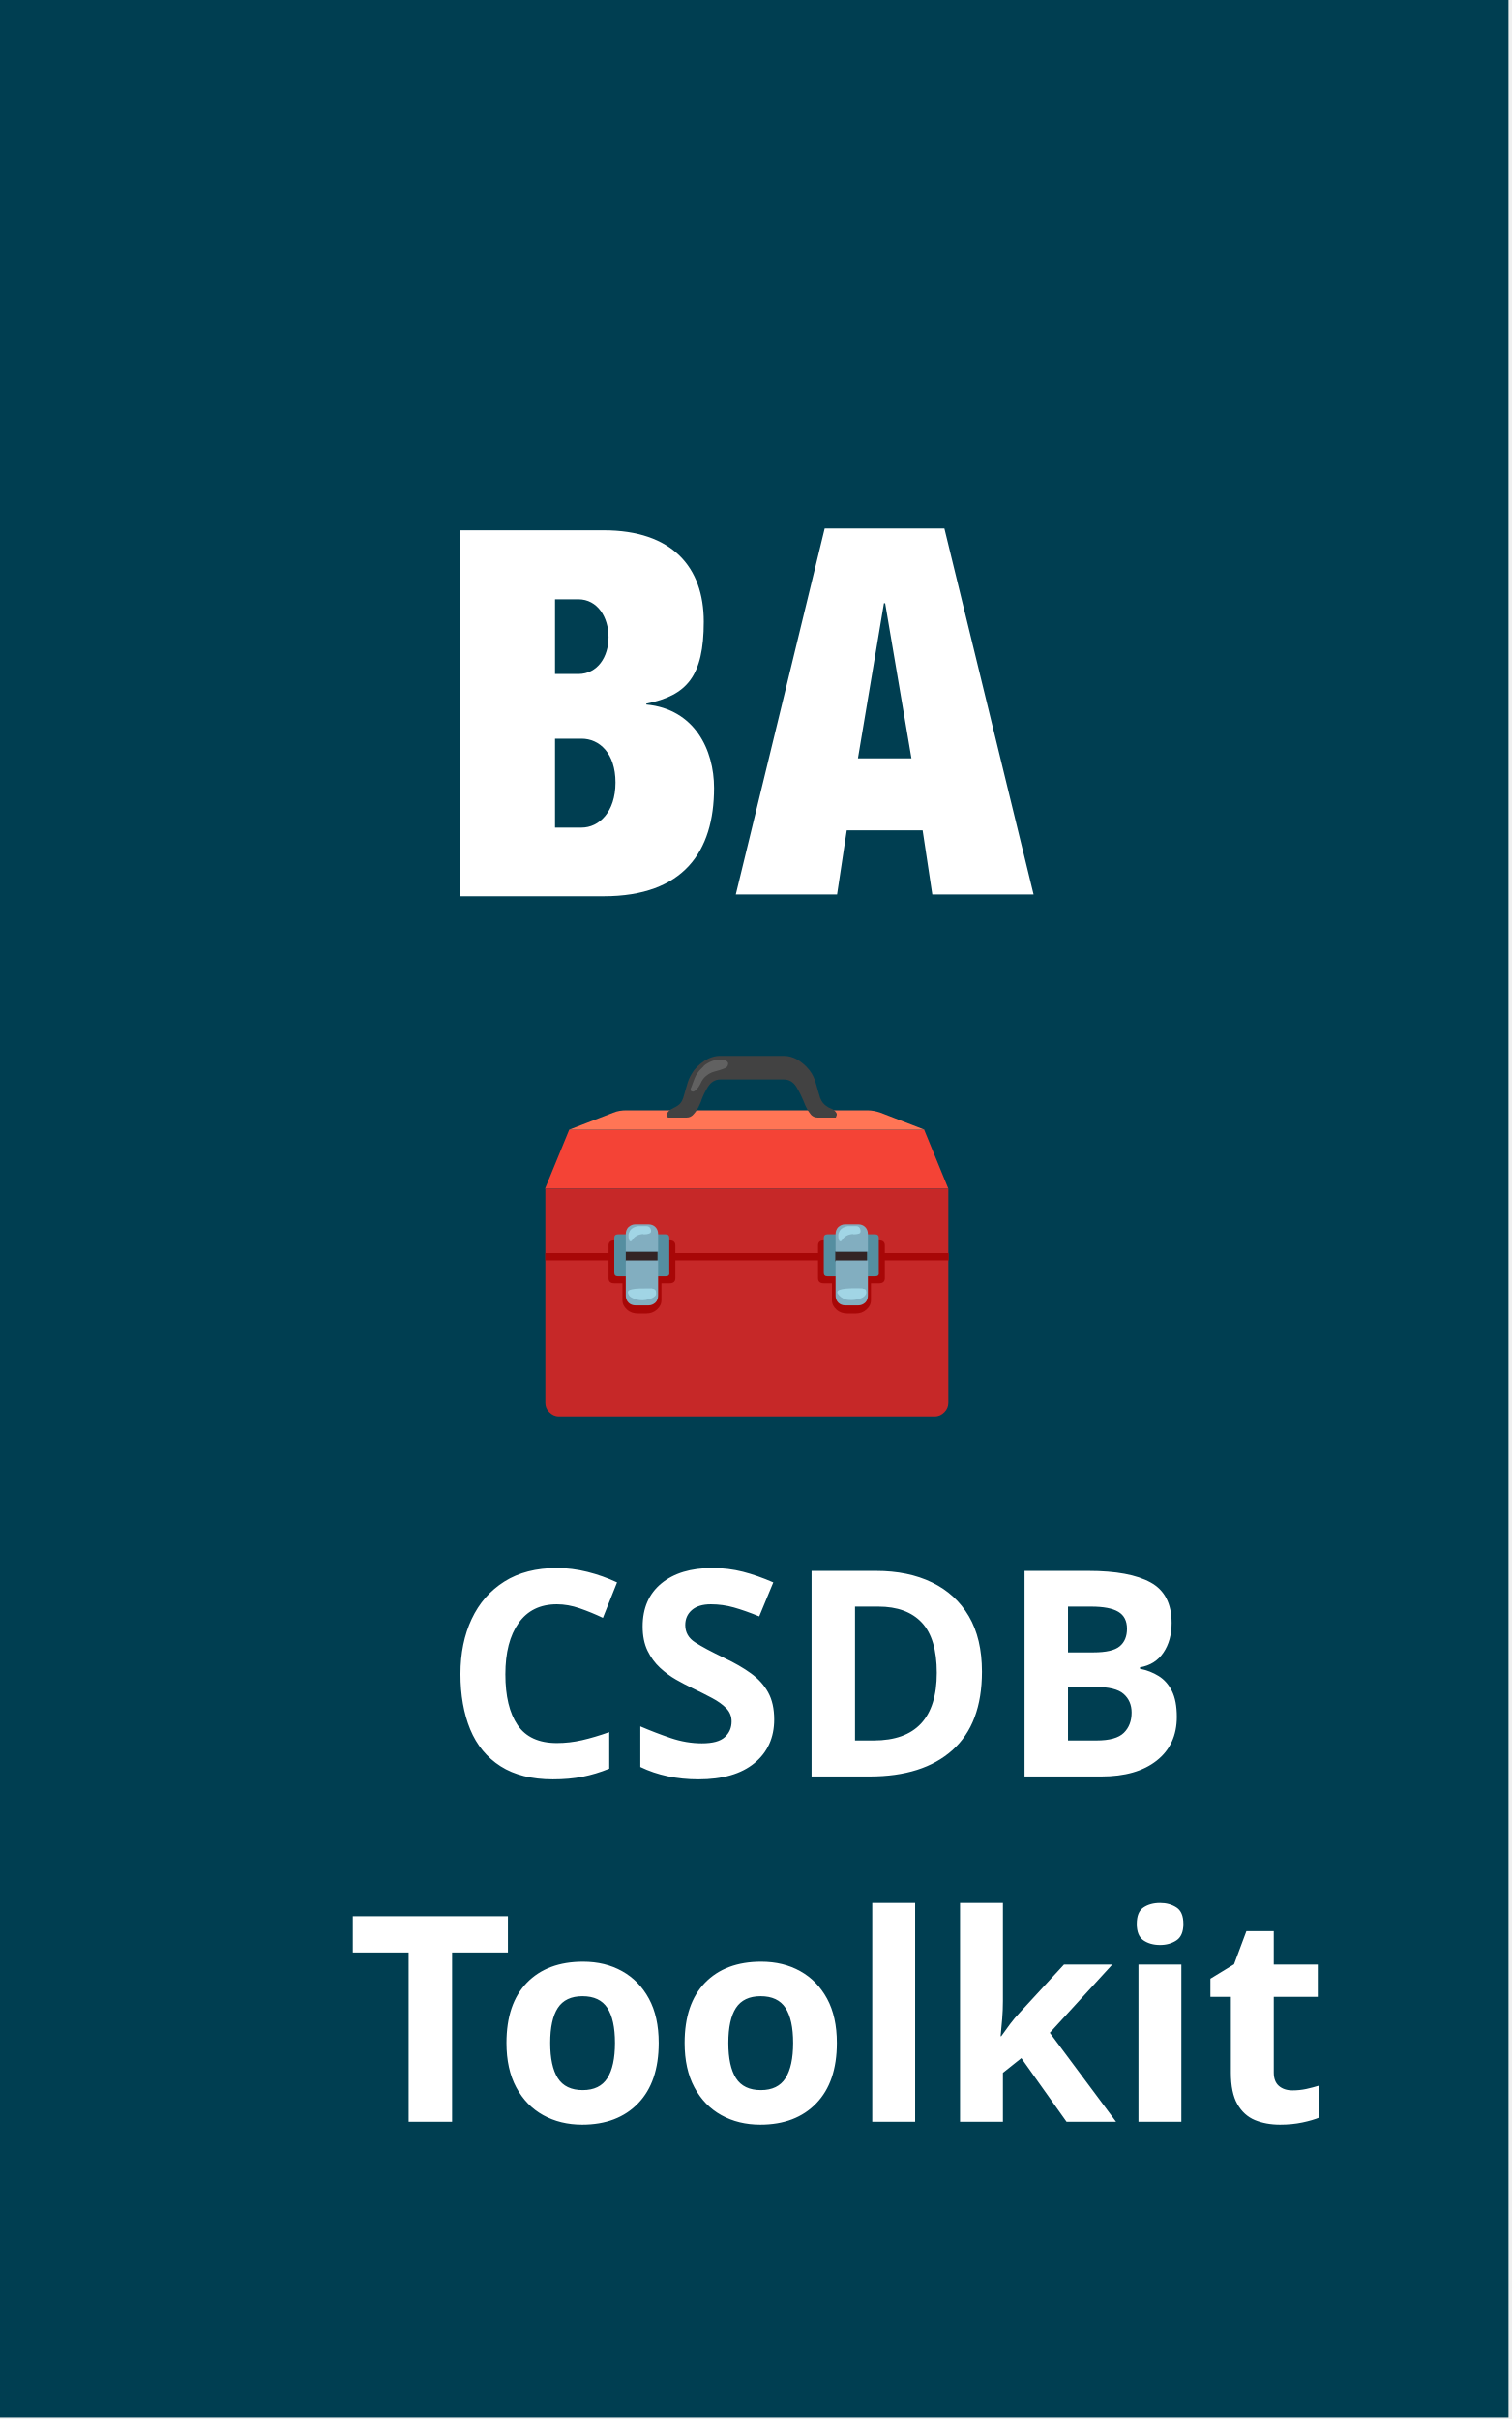
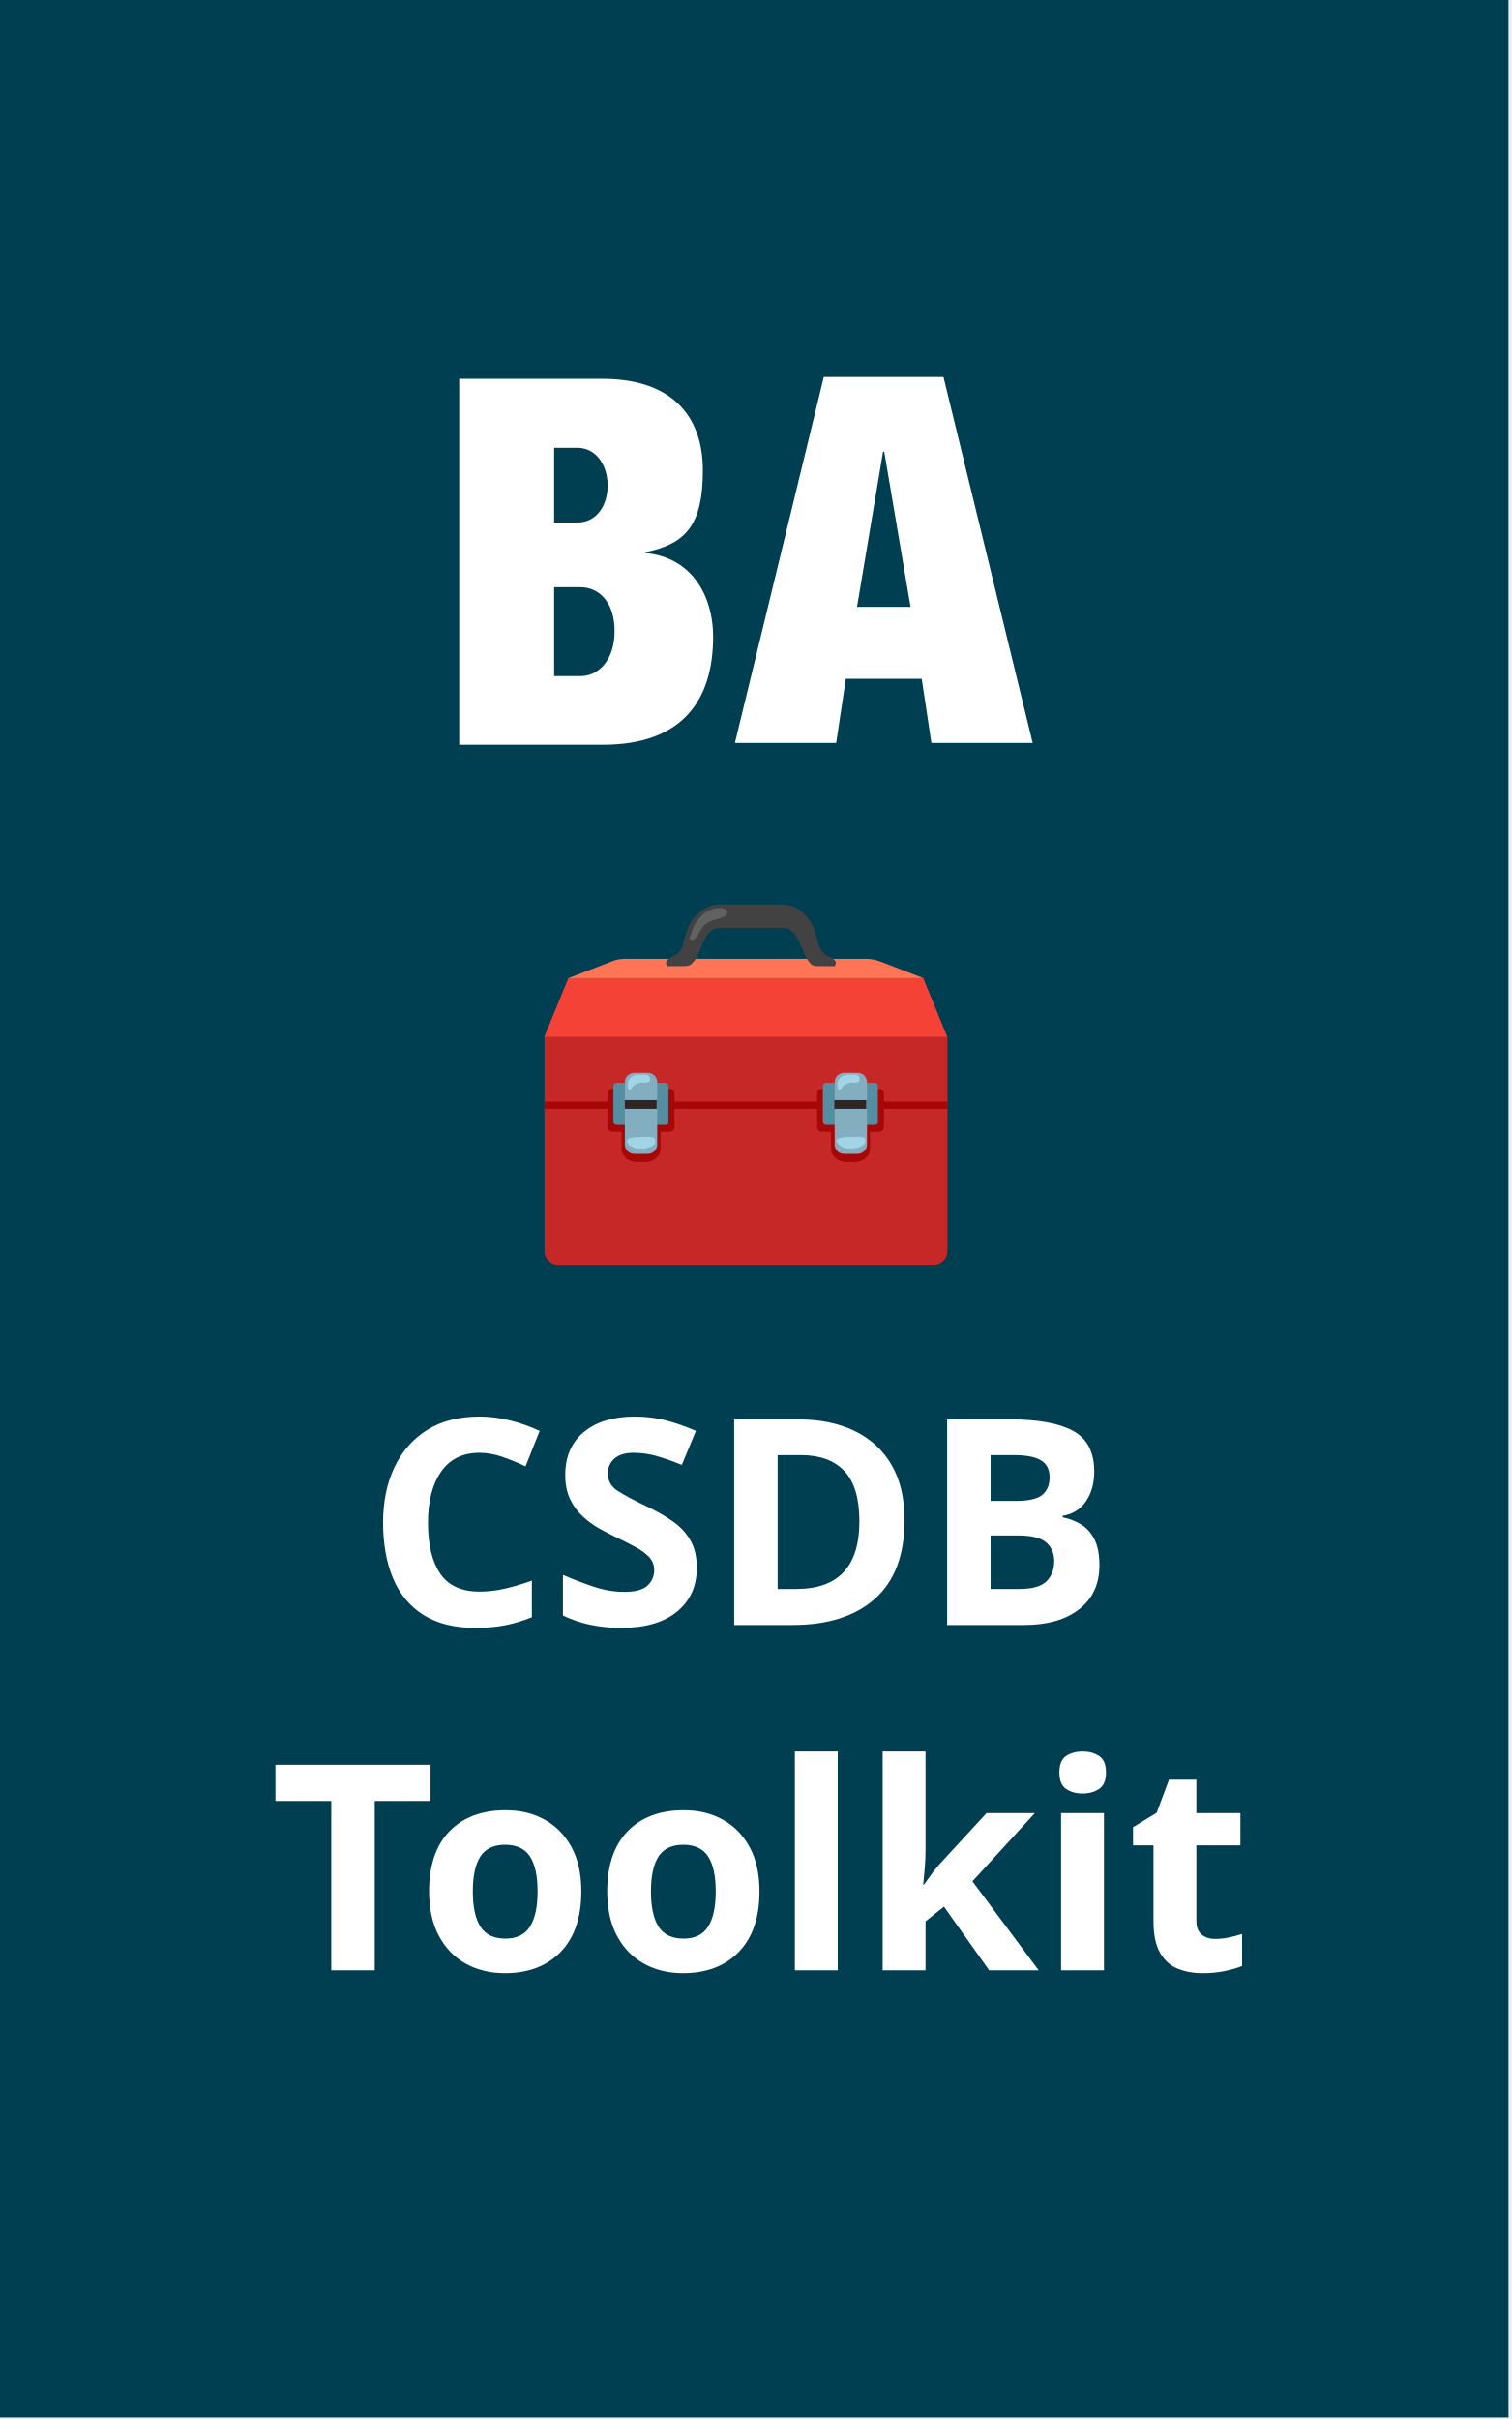
<svg xmlns="http://www.w3.org/2000/svg" id="Layer_2" data-name="Layer 2" version="1.1" viewBox="0 0 500 800">
  <defs>
    <style>
      .cls-1 {
        fill: #a80707;
      }

      .cls-1, .cls-2, .cls-3, .cls-4, .cls-5, .cls-6, .cls-7, .cls-8, .cls-9, .cls-10, .cls-11, .cls-12 {
        stroke-width: 0px;
      }

+       .cls-13 {
+         font-family: AvenirNextLTPro-Bold, 'Avenir Next LT Pro';
+         font-size: 95.2px;
+         font-weight: 700;
+       }
+ 
+       .cls-13, .cls-14 {
+         isolation: isolate;
+       }
+ 
+       .cls-13, .cls-3 {
+         fill: #fff;
+       }
+ 
      .cls-2 {
        fill: #ff7555;
-       }
- 
-       .cls-3, .cls-13 {
-         fill: #fff;
      }

      .cls-4 {
        fill: #c62828;
      }

      .cls-5 {
        fill: #003e51;
      }

      .cls-6 {
        fill: #a1d5e5;
      }

      .cls-7 {
        fill: #424242;
-       }
- 
-       .cls-13 {
-         font-family: AvenirNextLTPro-BoldCn, 'Avenir Next LT Pro';
-         font-size: 95.2px;
-         font-weight: 700;
      }

      .cls-8 {
        fill: #616161;
      }

      .cls-9 {
        fill: #332424;
      }

      .cls-10 {
        fill: #558ea0;
      }

      .cls-11 {
        fill: #82aec0;
      }

      .cls-12 {
        fill: #f44336;
      }
    </style>
  </defs>
  <rect class="cls-5" x="-1" y="-.5" width="500" height="800" />
-   <path class="cls-3" d="M183.6,273.7h8.8c5.7,0,11.2-5.1,11.2-14.9s-5.4-14.5-11.2-14.5h-8.8v29.5ZM183.6,222.9h7.7c6.4,0,10-5.7,10-12.2s-3.6-12.5-10-12.5h-7.7v24.7ZM152.2,175.4h47.5c22.6,0,33.1,12.1,33.1,30.2s-5.6,24.4-19,27.1v.3c16,1.5,22.4,15,22.4,27.6,0,21-10.1,35.8-36.5,35.8h-47.5v-121ZM292.8,199.5h-.4l-8.6,51.3h17.7l-8.7-51.3ZM272.8,174.8h39.6l29.5,121h-33.5l-3.2-21.2h-25.1l-3.2,21.2h-33.5l29.4-121Z" />
-   <text class="cls-13" transform="translate(146.8 587.5)">
-     <tspan x="0" y="0">CSDB</tspan>
-     <tspan x="-32" y="114.2">Toolkit</tspan>
-   </text>
  <g>
-     <polygon class="cls-12" points="305.7 373.6 313.7 393.1 180.3 393.1 188.3 373.6 305.7 373.6" />
-     <path class="cls-2" d="M286.9,367.2c1.5,0,3,.3,4.4.8l14.5,5.6h-117.5l14.5-5.6c1.4-.6,2.9-.8,4.4-.8h79.8Z" />
-     <path class="cls-4" d="M309.2,468.4c1.3,0,2.3-.5,3.2-1.4.9-.9,1.3-2,1.3-3.1v-70.8h-133.3v70.8c0,1.2.4,2.2,1.3,3.1.9.9,1.9,1.4,3.2,1.4h124.3Z" />
-     <rect class="cls-1" x="180.4" y="414.4" width="133.4" height="2.4" />
-     <path class="cls-1" d="M221.5,410.2c1.3,0,1.9.6,1.9,1.7v10.8c0,1.1-.6,1.7-1.9,1.7h-2.7v5.6c0,1.2-.5,2.2-1.5,3.1-1,.9-2.2,1.3-3.5,1.3h-2.8c-1.4,0-2.6-.4-3.6-1.3-1-.9-1.5-1.9-1.5-3.1v-5.6h-2.7c-1.3,0-1.9-.6-1.9-1.7v-10.8c0-1.1.6-1.7,1.9-1.7h18.4Z" />
-     <path class="cls-10" d="M220.2,422.1c.9,0,1.3-.4,1.2-1.2v-11.5c0-.8-.4-1.2-1.2-1.2h-15.8c-.8,0-1.2.4-1.2,1.2v11.5c0,.8.4,1.2,1.2,1.2h15.8Z" />
-     <rect class="cls-9" x="207" y="413.9" width="10.5" height="3.2" />
-     <path class="cls-11" d="M217.7,413.9h0v-5.8c0-.9-.3-1.7-.9-2.3-.6-.6-1.4-.9-2.3-.9h-4.3c-.9,0-1.6.3-2.3.9-.6.6-.9,1.4-.9,2.3v5.8h10.7Z" />
-     <path class="cls-11" d="M207,416.8h0v11.7c0,.9.3,1.7.9,2.3.6.6,1.4.9,2.3.9h4.3c.9,0,1.6-.3,2.3-.9.6-.6.9-1.4.9-2.3v-11.7h-10.7Z" />
-     <path class="cls-6" d="M215.7,426.1c-3.2,0-5.5,0-6.6.3-1.2.2-1.6.7-1.3,1.4.2.6.5,1,1.1,1.3.6.3,1.1.6,1.8.7,1.2.3,2.4.3,3.8-.1.9-.2,1.5-.5,2-.9.5-.3.6-.8.5-1.4,0-.8-.5-1.2-1.2-1.2Z" />
-     <path class="cls-1" d="M290.8,410.2c1.3,0,1.9.6,1.9,1.7v10.8c0,1.1-.6,1.7-1.9,1.7h-2.7v5.6c0,1.2-.5,2.2-1.5,3.1-1,.9-2.2,1.3-3.5,1.3h-2.8c-1.4,0-2.6-.4-3.6-1.3-1-.9-1.5-1.9-1.5-3.1v-5.6h-2.7c-1.3,0-1.9-.6-1.9-1.7v-10.8c0-1.1.6-1.7,1.9-1.7h18.4Z" />
-     <path class="cls-10" d="M289.5,422.1c.9,0,1.3-.4,1.2-1.2v-11.5c0-.8-.4-1.2-1.2-1.2h-15.8c-.8,0-1.2.4-1.2,1.2v11.5c0,.8.4,1.2,1.2,1.2h15.8Z" />
-     <rect class="cls-9" x="276.3" y="413.9" width="10.5" height="3.2" />
-     <path class="cls-11" d="M287.1,413.9h0v-5.8c0-.9-.3-1.7-.9-2.3-.6-.6-1.4-.9-2.3-.9h-4.3c-.9,0-1.6.3-2.3.9-.6.6-.9,1.4-.9,2.3v5.8h10.7Z" />
-     <path class="cls-11" d="M276.4,416.8h0v11.7c0,.9.3,1.7.9,2.3.6.6,1.4.9,2.3.9h4.3c.9,0,1.6-.3,2.3-.9.6-.6.9-1.4.9-2.3v-11.7h-10.7Z" />
-     <path class="cls-6" d="M285.4,426.1c-6.3-.2-9.1.3-8.3,1.7.6.9,1.5,1.6,2.8,2,1.2.2,2.4.2,3.8-.1.9-.2,1.6-.5,2.1-.9.7-.6.9-1.2.7-1.8,0-.4-.2-.6-.5-.7-.2,0-.5-.1-.7-.1Z" />
-     <path class="cls-7" d="M276.5,367.8c.3.4.4.8.2,1.2s-.2.6-.2.6h-6c-1,0-1.9-.4-2.5-1.3-.7-.9-1.2-1.8-1.6-2.7-.4-.9-.6-1.5-.7-1.7-.6-1.4-1.3-2.9-2.3-4.5-1-1.6-2.4-2.4-4.1-2.4h-21c-1.7,0-3.1.8-4.1,2.4-1,1.6-1.7,3.1-2.2,4.5,0,.2-.3.8-.7,1.7-.4.9-.9,1.8-1.7,2.7-.7.9-1.5,1.3-2.5,1.3h-6.2s0-.2-.2-.6,0-.8.2-1.2c.3-.4.8-.8,1.4-1.1.6-.3,1.1-.6,1.3-.7,1.2-.6,2-1.6,2.4-2.9.4-1.3.8-2.7,1.2-4.1.4-1.5.9-2.8,1.7-4,.9-1.6,2.3-2.9,4-4.1,1.7-1.1,3.5-1.7,5.3-1.7h21c1.9,0,3.7.6,5.3,1.7s3,2.5,4,4.1c.7,1.2,1.2,2.5,1.6,4,.4,1.5.8,2.8,1.2,4.1.5,1.3,1.3,2.3,2.4,2.9.2.2.7.4,1.4.7s1.1.7,1.4,1.1Z" />
-     <path class="cls-8" d="M232.8,352.6c-.5.5-.9.9-1.4,1.4-.4.5-.8,1-1.2,1.7-.3.6-.6,1.3-.8,1.9-.2.6-.5,1.3-.7,1.9-.3.6-.4,1.1-.1,1.3s.4.2.7.2c.3,0,.6-.3.9-.5.3-.3.5-.6.8-.9.4-.6.8-1.3,1.1-2,.4-.7.8-1.2,1.4-1.7.8-.7,1.7-1.2,2.8-1.5,1.1-.3,2.2-.6,3.2-1,.8-.3,1.2-.7,1.3-1.2.2-.6,0-1-.6-1.4-.4-.2-.9-.4-1.7-.4-2.1,0-4,.7-5.7,2.1Z" />
-     <path class="cls-6" d="M212.8,408.2c.6,0,1.1,0,1.8-.2s.9-.6.7-1.4c-.2-.7-.7-1.1-1.5-1.1-.8,0-1.6,0-2.7,0-1.3.2-2.2.7-2.7,1.5-.3.5-.5,1-.5,1.5s0,1,.2,1.5c0,.3.2.5.4.5.2,0,.5,0,.7-.5.8-1.2,2-1.8,3.6-1.9Z" />
-     <path class="cls-6" d="M282.2,408.2c.6,0,1.1,0,1.8-.2.6-.1.8-.6.6-1.4-.2-.7-.6-1.1-1.4-1.1-.8,0-1.6,0-2.7,0-1.3.2-2.2.7-2.7,1.5-.3.5-.5,1-.5,1.5s0,1,.2,1.5c0,.3.2.5.4.5.2,0,.5,0,.7-.5.8-1.2,2-1.8,3.6-1.9Z" />
+     <path class="cls-3" d="M183.3,223.6h8.8c5.7,0,11.2-5.1,11.2-14.9s-5.4-14.5-11.2-14.5h-8.8v29.5h0ZM183.3,172.8h7.7c6.4,0,10-5.7,10-12.2s-3.6-12.5-10-12.5h-7.7v24.7ZM151.9,125.3h47.5c22.6,0,33.1,12.1,33.1,30.2s-5.6,24.4-19,27.1v.3c16,1.5,22.4,15,22.4,27.6,0,21-10.1,35.8-36.5,35.8h-47.5v-121h0ZM292.5,149.4h-.4l-8.6,51.3h17.7l-8.7-51.3ZM272.5,124.7h39.6l29.5,121h-33.5l-3.2-21.2h-25.1l-3.2,21.2h-33.5l29.4-121h0Z" />
+     <g class="cls-14">
+       <text class="cls-13" transform="translate(121.2 537.4)">
+         <tspan x="0" y="0">CSDB</tspan>
+       </text>
+       <text class="cls-13" transform="translate(89.2 651.6)">
+         <tspan x="0" y="0">Toolkit</tspan>
+       </text>
+     </g>
+     <g>
+       <polygon class="cls-12" points="305.4 323.5 313.4 343 180 343 188 323.5 305.4 323.5" />
+       <path class="cls-2" d="M286.6,317.1c1.5,0,3,.3,4.4.8l14.5,5.6h-117.5l14.5-5.6c1.4-.6,2.9-.8,4.4-.8h79.8-.1Z" />
+       <path class="cls-4" d="M308.9,418.3c1.3,0,2.3-.5,3.2-1.4.9-.9,1.3-2,1.3-3.1v-70.8h-133.3v70.8c0,1.2.4,2.2,1.3,3.1.9.9,1.9,1.4,3.2,1.4h124.3Z" />
+       <rect class="cls-1" x="180.1" y="364.3" width="133.4" height="2.4" />
+       <path class="cls-1" d="M221.2,360.1c1.3,0,1.9.6,1.9,1.7v10.8c0,1.1-.6,1.7-1.9,1.7h-2.7v5.6c0,1.2-.5,2.2-1.5,3.1s-2.2,1.3-3.5,1.3h-2.8c-1.4,0-2.6-.4-3.6-1.3s-1.5-1.9-1.5-3.1v-5.6h-2.7c-1.3,0-1.9-.6-1.9-1.7v-10.8c0-1.1.6-1.7,1.9-1.7h18.4,0Z" />
+       <path class="cls-10" d="M219.9,372c.9,0,1.3-.4,1.2-1.2v-11.5c0-.8-.4-1.2-1.2-1.2h-15.8c-.8,0-1.2.4-1.2,1.2v11.5c0,.8.4,1.2,1.2,1.2h15.8Z" />
+       <rect class="cls-9" x="206.7" y="363.8" width="10.5" height="3.2" />
+       <path class="cls-11" d="M217.4,363.8h0v-5.8c0-.9-.3-1.7-.9-2.3-.6-.6-1.4-.9-2.3-.9h-4.3c-.9,0-1.6.3-2.3.9-.6.6-.9,1.4-.9,2.3v5.8h10.7Z" />
+       <path class="cls-11" d="M206.7,366.7h0v11.7c0,.9.3,1.7.9,2.3.6.6,1.4.9,2.3.9h4.3c.9,0,1.6-.3,2.3-.9.6-.6.9-1.4.9-2.3v-11.7h-10.7Z" />
+       <path class="cls-6" d="M215.4,376c-3.2,0-5.5,0-6.6.3-1.2.2-1.6.7-1.3,1.4.2.6.5,1,1.1,1.3s1.1.6,1.8.7c1.2.3,2.4.3,3.8-.1.9-.2,1.5-.5,2-.9.5-.3.6-.8.5-1.4,0-.8-.5-1.2-1.2-1.2h-.1Z" />
+       <path class="cls-1" d="M290.5,360.1c1.3,0,1.9.6,1.9,1.7v10.8c0,1.1-.6,1.7-1.9,1.7h-2.7v5.6c0,1.2-.5,2.2-1.5,3.1s-2.2,1.3-3.5,1.3h-2.8c-1.4,0-2.6-.4-3.6-1.3s-1.5-1.9-1.5-3.1v-5.6h-2.7c-1.3,0-1.9-.6-1.9-1.7v-10.8c0-1.1.6-1.7,1.9-1.7h18.4,0Z" />
+       <path class="cls-10" d="M289.2,372c.9,0,1.3-.4,1.2-1.2v-11.5c0-.8-.4-1.2-1.2-1.2h-15.8c-.8,0-1.2.4-1.2,1.2v11.5c0,.8.4,1.2,1.2,1.2h15.8Z" />
+       <rect class="cls-9" x="276" y="363.8" width="10.5" height="3.2" />
+       <path class="cls-11" d="M286.8,363.8h0v-5.8c0-.9-.3-1.7-.9-2.3-.6-.6-1.4-.9-2.3-.9h-4.3c-.9,0-1.6.3-2.3.9-.6.6-.9,1.4-.9,2.3v5.8h10.7,0Z" />
+       <path class="cls-11" d="M276.1,366.7h0v11.7c0,.9.3,1.7.9,2.3.6.6,1.4.9,2.3.9h4.3c.9,0,1.6-.3,2.3-.9.6-.6.9-1.4.9-2.3v-11.7h-10.7,0Z" />
+       <path class="cls-6" d="M285.1,376c-6.3-.2-9.1.3-8.3,1.7.6.9,1.5,1.6,2.8,2,1.2.2,2.4.2,3.8-.1.9-.2,1.6-.5,2.1-.9.7-.6.9-1.2.7-1.8,0-.4-.2-.6-.5-.7-.2,0-.5-.1-.7-.1h.1Z" />
+       <path class="cls-7" d="M276.2,317.7c.3.4.4.8.2,1.2s-.2.6-.2.6h-6c-1,0-1.9-.4-2.5-1.3-.7-.9-1.2-1.8-1.6-2.7-.4-.9-.6-1.5-.7-1.7-.6-1.4-1.3-2.9-2.3-4.5s-2.4-2.4-4.1-2.4h-21c-1.7,0-3.1.8-4.1,2.4s-1.7,3.1-2.2,4.5c0,.2-.3.8-.7,1.7-.4.9-.9,1.8-1.7,2.7-.7.9-1.5,1.3-2.5,1.3h-6.2s0-.2-.2-.6,0-.8.2-1.2c.3-.4.8-.8,1.4-1.1.6-.3,1.1-.6,1.3-.7,1.2-.6,2-1.6,2.4-2.9s.8-2.7,1.2-4.1c.4-1.5.9-2.8,1.7-4,.9-1.6,2.3-2.9,4-4.1,1.7-1.1,3.5-1.7,5.3-1.7h21c1.9,0,3.7.6,5.3,1.7s3,2.5,4,4.1c.7,1.2,1.2,2.5,1.6,4s.8,2.8,1.2,4.1c.5,1.3,1.3,2.3,2.4,2.9.2.2.7.4,1.4.7s1.1.7,1.4,1.1h0Z" />
+       <path class="cls-8" d="M232.5,302.5l-1.4,1.4c-.4.5-.8,1-1.2,1.7-.3.6-.6,1.3-.8,1.9s-.5,1.3-.7,1.9c-.3.6-.4,1.1-.1,1.3s.4.2.7.2.6-.3.9-.5c.3-.3.5-.6.8-.9.4-.6.8-1.3,1.1-2,.4-.7.8-1.2,1.4-1.7.8-.7,1.7-1.2,2.8-1.5s2.2-.6,3.2-1c.8-.3,1.2-.7,1.3-1.2.2-.6,0-1-.6-1.4-.4-.2-.9-.4-1.7-.4-2.1,0-4,.7-5.7,2.1h0Z" />
+       <path class="cls-6" d="M212.5,358.1c.6,0,1.1,0,1.8-.2s.9-.6.7-1.4c-.2-.7-.7-1.1-1.5-1.1h-2.7c-1.3.2-2.2.7-2.7,1.5-.3.5-.5,1-.5,1.5s0,1,.2,1.5c0,.3.2.5.4.5s.5,0,.7-.5c.8-1.2,2-1.8,3.6-1.9h0Z" />
+       <path class="cls-6" d="M281.9,358.1c.6,0,1.1,0,1.8-.2.6-.1.8-.6.6-1.4-.2-.7-.6-1.1-1.4-1.1h-2.7c-1.3.2-2.2.7-2.7,1.5-.3.5-.5,1-.5,1.5s0,1,.2,1.5c0,.3.2.5.4.5s.5,0,.7-.5c.8-1.2,2-1.8,3.6-1.9h0Z" />
+     </g>
  </g>
</svg>
